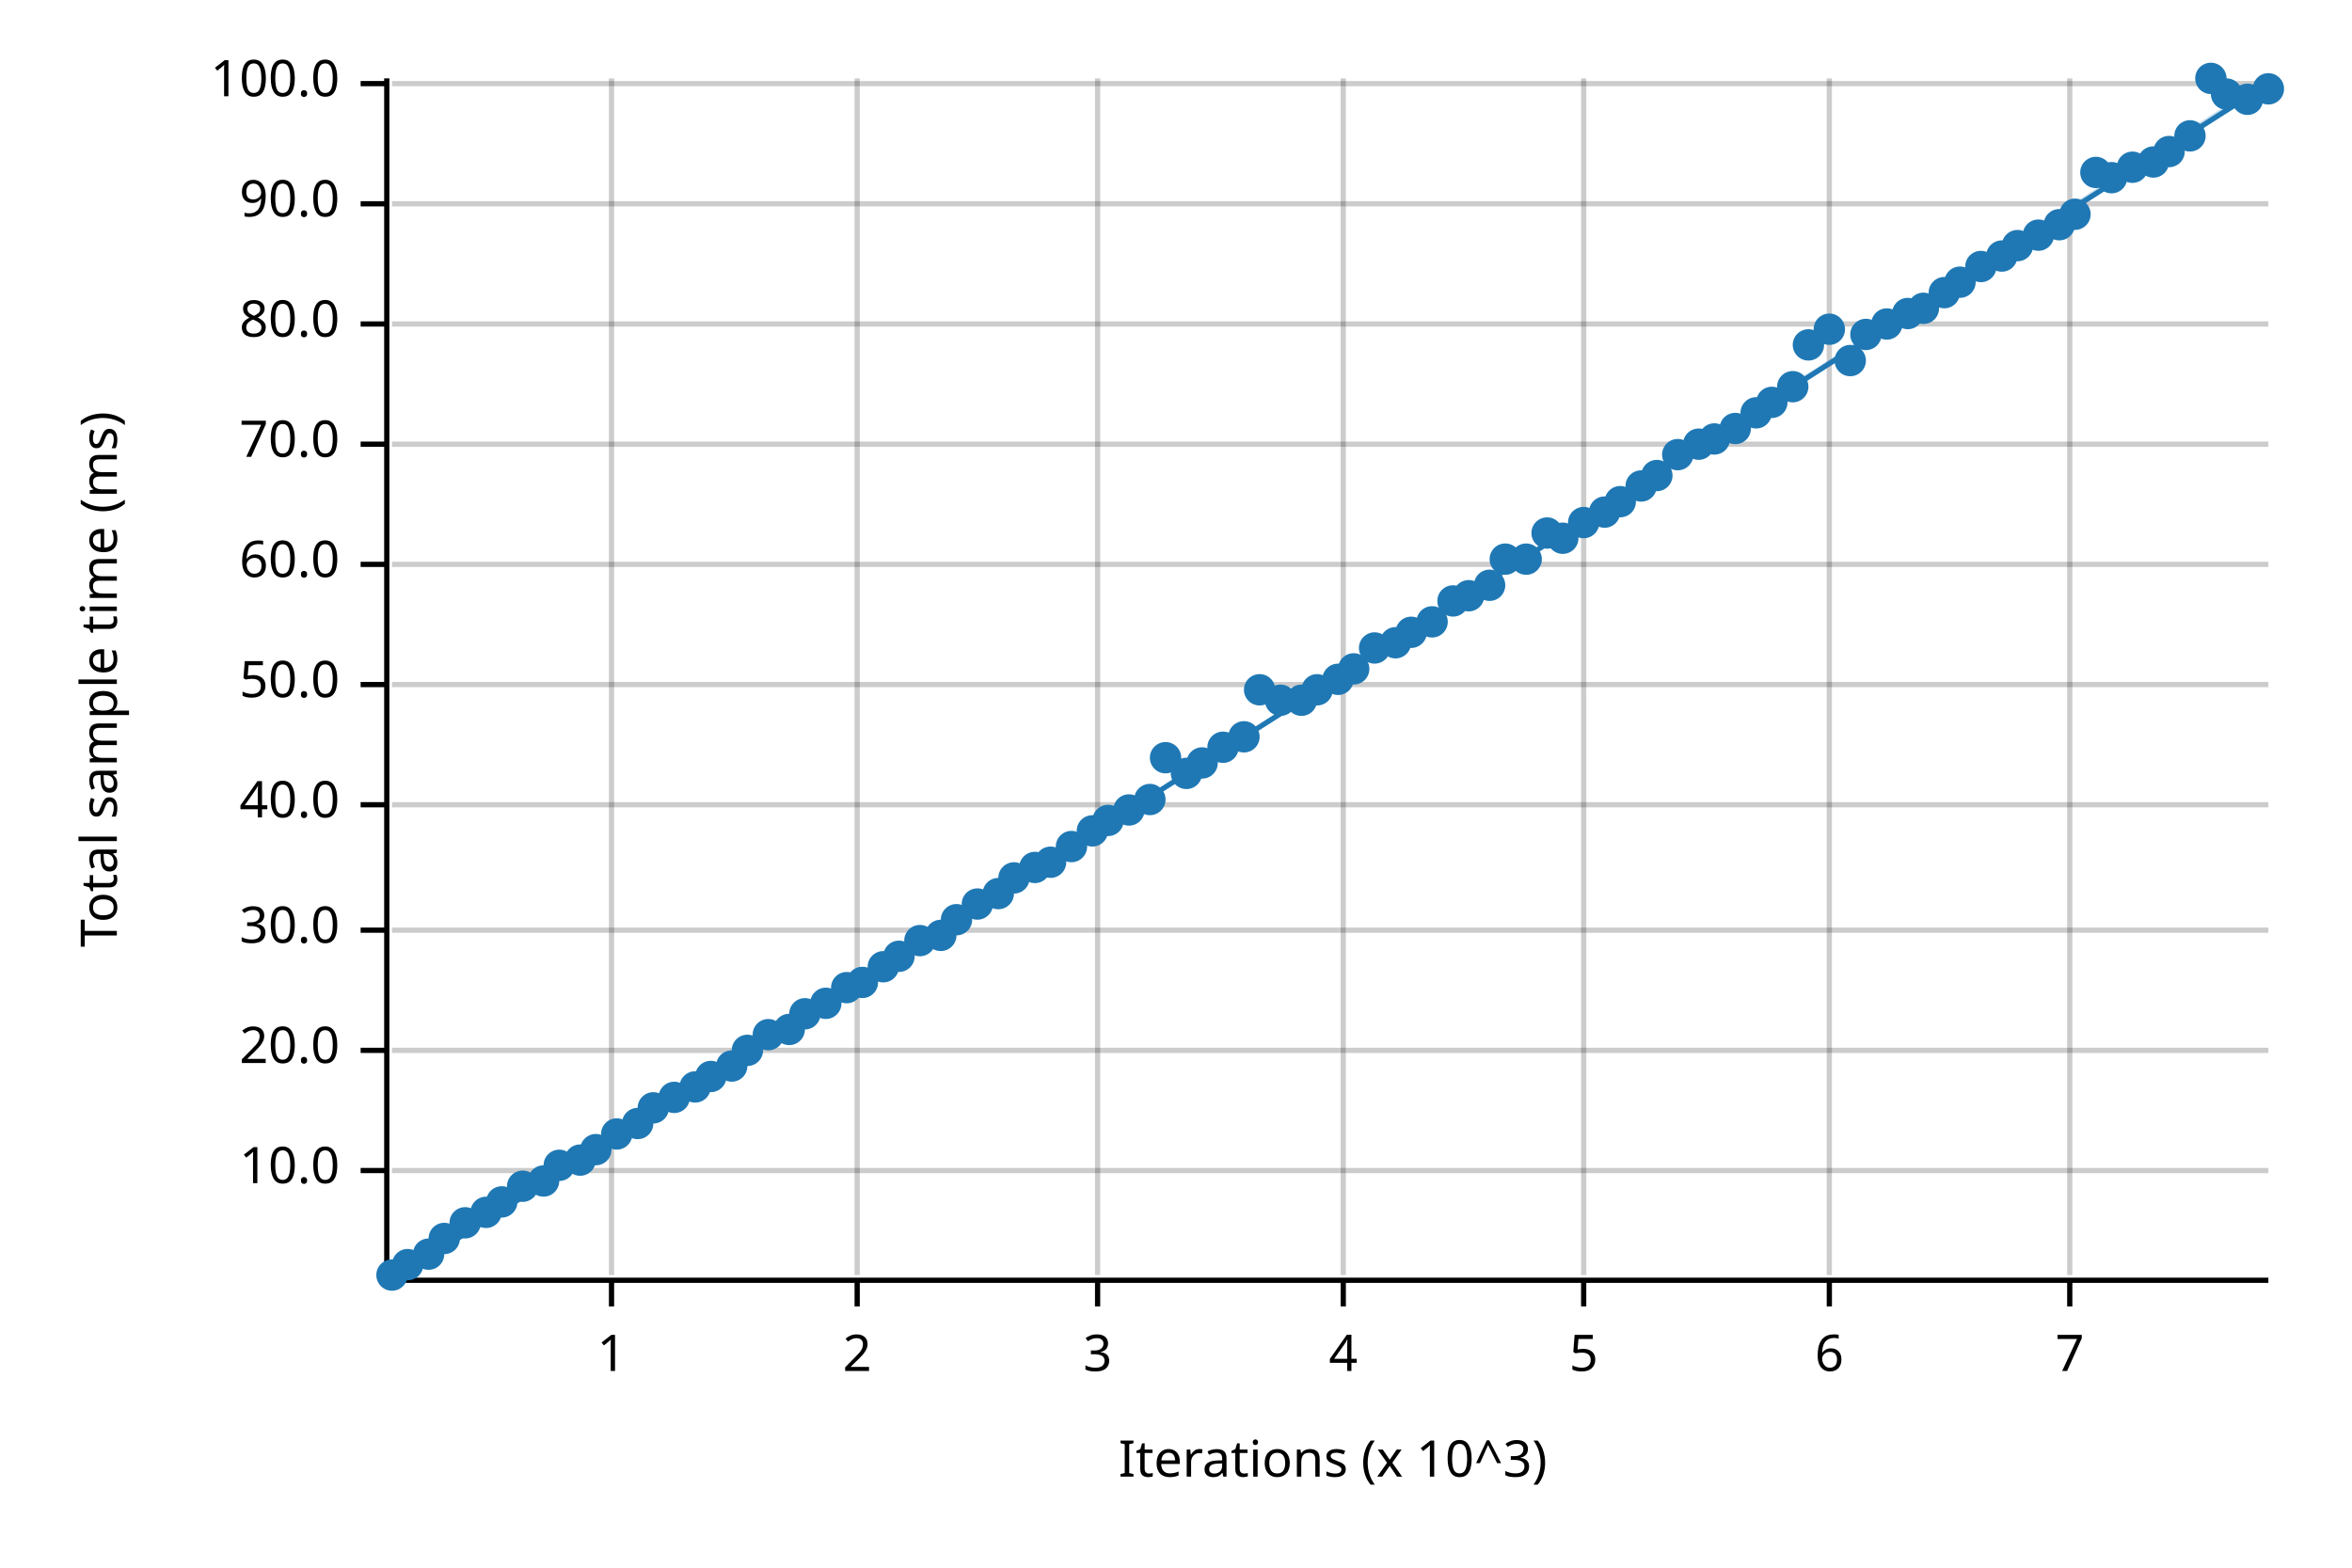
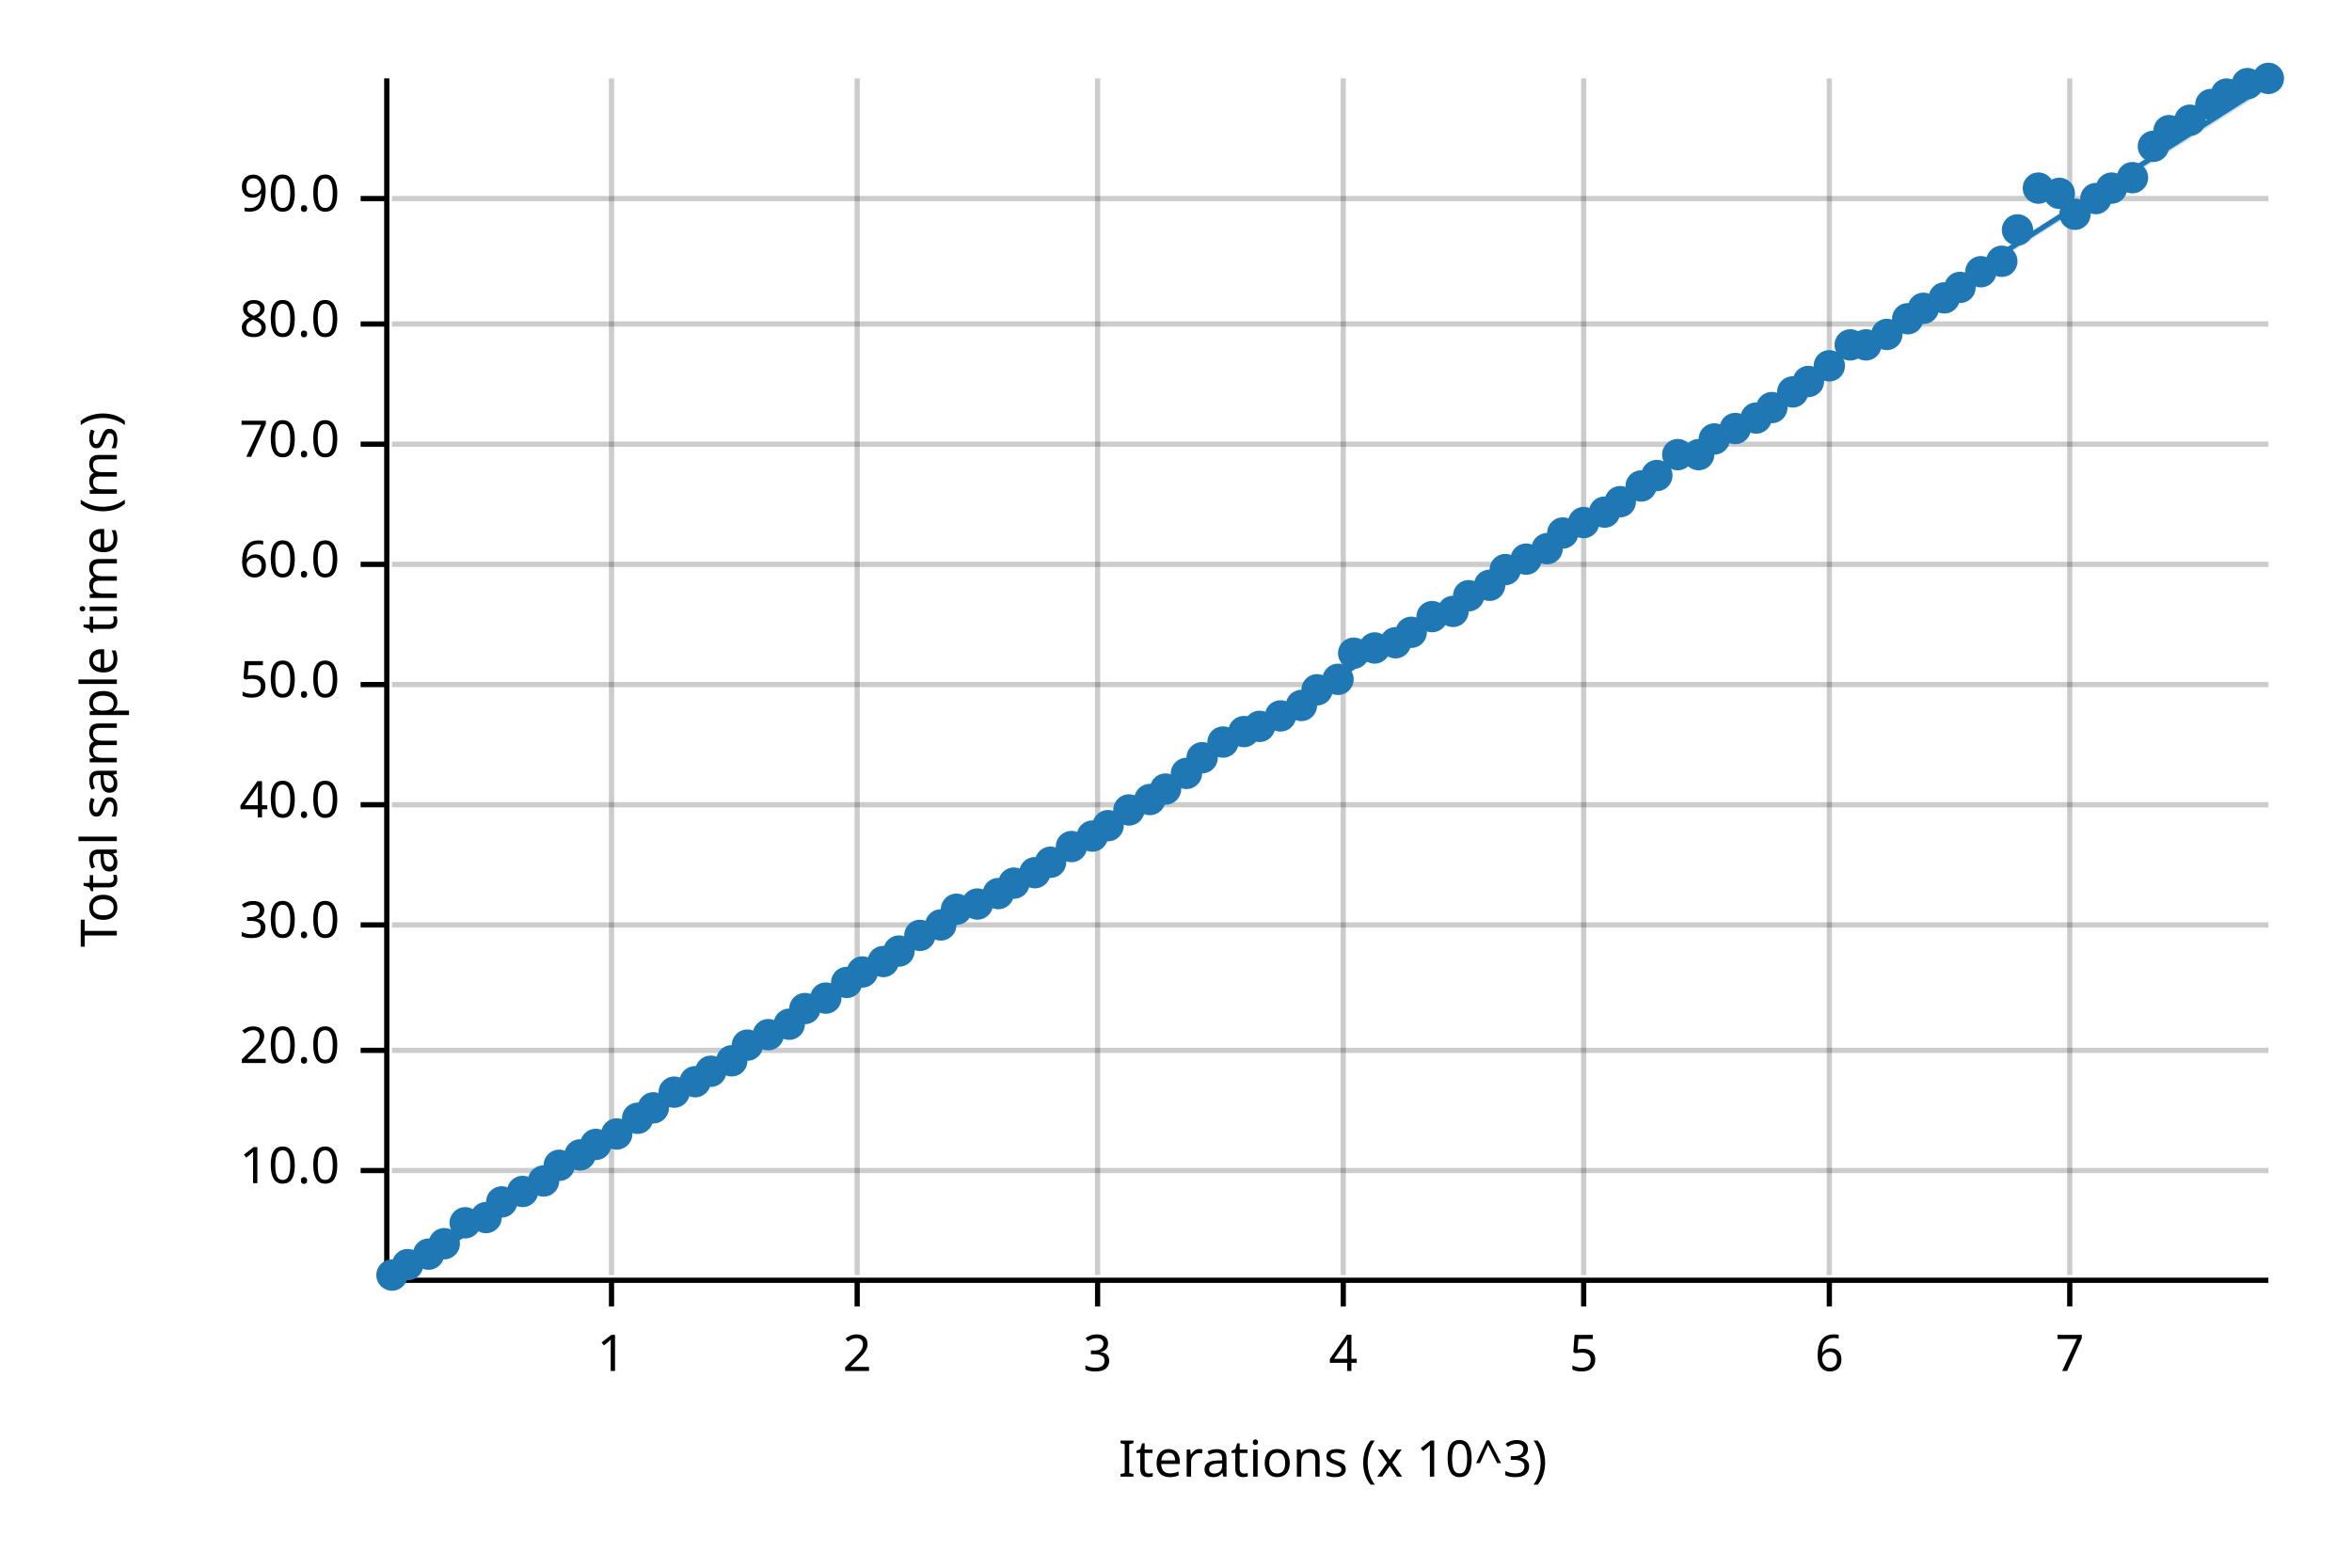
<svg xmlns="http://www.w3.org/2000/svg" width="450" height="300" viewBox="0 0 450 300">
  <text x="15" y="130" dy="0.76em" text-anchor="middle" font-family="sans-serif" font-size="9.677" opacity="1" fill="#000000" transform="rotate(270, 15, 130)">
Total sample time (ms)
</text>
  <text x="255" y="285" dy="-0.5ex" text-anchor="middle" font-family="sans-serif" font-size="9.677" opacity="1" fill="#000000">
Iterations (x 10^3)
</text>
  <line opacity="0.2" stroke="#000000" stroke-width="1" x1="117" y1="244" x2="117" y2="15" />
  <line opacity="0.2" stroke="#000000" stroke-width="1" x1="164" y1="244" x2="164" y2="15" />
  <line opacity="0.2" stroke="#000000" stroke-width="1" x1="210" y1="244" x2="210" y2="15" />
  <line opacity="0.2" stroke="#000000" stroke-width="1" x1="257" y1="244" x2="257" y2="15" />
  <line opacity="0.2" stroke="#000000" stroke-width="1" x1="303" y1="244" x2="303" y2="15" />
  <line opacity="0.2" stroke="#000000" stroke-width="1" x1="350" y1="244" x2="350" y2="15" />
  <line opacity="0.2" stroke="#000000" stroke-width="1" x1="396" y1="244" x2="396" y2="15" />
  <line opacity="0.2" stroke="#000000" stroke-width="1" x1="75" y1="224" x2="434" y2="224" />
  <line opacity="0.2" stroke="#000000" stroke-width="1" x1="75" y1="201" x2="434" y2="201" />
-   <line opacity="0.2" stroke="#000000" stroke-width="1" x1="75" y1="178" x2="434" y2="178" />
+   <line opacity="0.2" stroke="#000000" stroke-width="1" x1="75" y1="177" x2="434" y2="177" />
  <line opacity="0.2" stroke="#000000" stroke-width="1" x1="75" y1="154" x2="434" y2="154" />
  <line opacity="0.2" stroke="#000000" stroke-width="1" x1="75" y1="131" x2="434" y2="131" />
  <line opacity="0.2" stroke="#000000" stroke-width="1" x1="75" y1="108" x2="434" y2="108" />
  <line opacity="0.2" stroke="#000000" stroke-width="1" x1="75" y1="85" x2="434" y2="85" />
  <line opacity="0.2" stroke="#000000" stroke-width="1" x1="75" y1="62" x2="434" y2="62" />
-   <line opacity="0.2" stroke="#000000" stroke-width="1" x1="75" y1="39" x2="434" y2="39" />
-   <line opacity="0.2" stroke="#000000" stroke-width="1" x1="75" y1="16" x2="434" y2="16" />
+   <line opacity="0.2" stroke="#000000" stroke-width="1" x1="75" y1="38" x2="434" y2="38" />
  <polyline fill="none" opacity="1" stroke="#000000" stroke-width="1" points="74,15 74,244 " />
  <text x="65" y="224" dy="0.5ex" text-anchor="end" font-family="sans-serif" font-size="9.677" opacity="1" fill="#000000">
10.0
</text>
  <polyline fill="none" opacity="1" stroke="#000000" stroke-width="1" points="69,224 74,224 " />
  <text x="65" y="201" dy="0.5ex" text-anchor="end" font-family="sans-serif" font-size="9.677" opacity="1" fill="#000000">
20.0
</text>
  <polyline fill="none" opacity="1" stroke="#000000" stroke-width="1" points="69,201 74,201 " />
-   <text x="65" y="178" dy="0.5ex" text-anchor="end" font-family="sans-serif" font-size="9.677" opacity="1" fill="#000000">
+   <text x="65" y="177" dy="0.5ex" text-anchor="end" font-family="sans-serif" font-size="9.677" opacity="1" fill="#000000">
30.0
</text>
-   <polyline fill="none" opacity="1" stroke="#000000" stroke-width="1" points="69,178 74,178 " />
+   <polyline fill="none" opacity="1" stroke="#000000" stroke-width="1" points="69,177 74,177 " />
  <text x="65" y="154" dy="0.5ex" text-anchor="end" font-family="sans-serif" font-size="9.677" opacity="1" fill="#000000">
40.0
</text>
  <polyline fill="none" opacity="1" stroke="#000000" stroke-width="1" points="69,154 74,154 " />
  <text x="65" y="131" dy="0.5ex" text-anchor="end" font-family="sans-serif" font-size="9.677" opacity="1" fill="#000000">
50.0
</text>
  <polyline fill="none" opacity="1" stroke="#000000" stroke-width="1" points="69,131 74,131 " />
  <text x="65" y="108" dy="0.5ex" text-anchor="end" font-family="sans-serif" font-size="9.677" opacity="1" fill="#000000">
60.0
</text>
  <polyline fill="none" opacity="1" stroke="#000000" stroke-width="1" points="69,108 74,108 " />
  <text x="65" y="85" dy="0.5ex" text-anchor="end" font-family="sans-serif" font-size="9.677" opacity="1" fill="#000000">
70.0
</text>
  <polyline fill="none" opacity="1" stroke="#000000" stroke-width="1" points="69,85 74,85 " />
  <text x="65" y="62" dy="0.5ex" text-anchor="end" font-family="sans-serif" font-size="9.677" opacity="1" fill="#000000">
80.0
</text>
  <polyline fill="none" opacity="1" stroke="#000000" stroke-width="1" points="69,62 74,62 " />
-   <text x="65" y="39" dy="0.5ex" text-anchor="end" font-family="sans-serif" font-size="9.677" opacity="1" fill="#000000">
+   <text x="65" y="38" dy="0.5ex" text-anchor="end" font-family="sans-serif" font-size="9.677" opacity="1" fill="#000000">
90.0
</text>
-   <polyline fill="none" opacity="1" stroke="#000000" stroke-width="1" points="69,39 74,39 " />
-   <text x="65" y="16" dy="0.5ex" text-anchor="end" font-family="sans-serif" font-size="9.677" opacity="1" fill="#000000">
- 100.0
- </text>
-   <polyline fill="none" opacity="1" stroke="#000000" stroke-width="1" points="69,16 74,16 " />
+   <polyline fill="none" opacity="1" stroke="#000000" stroke-width="1" points="69,38 74,38 " />
  <polyline fill="none" opacity="1" stroke="#000000" stroke-width="1" points="75,245 434,245 " />
  <text x="117" y="255" dy="0.76em" text-anchor="middle" font-family="sans-serif" font-size="9.677" opacity="1" fill="#000000">
1
</text>
  <polyline fill="none" opacity="1" stroke="#000000" stroke-width="1" points="117,245 117,250 " />
  <text x="164" y="255" dy="0.76em" text-anchor="middle" font-family="sans-serif" font-size="9.677" opacity="1" fill="#000000">
2
</text>
  <polyline fill="none" opacity="1" stroke="#000000" stroke-width="1" points="164,245 164,250 " />
  <text x="210" y="255" dy="0.76em" text-anchor="middle" font-family="sans-serif" font-size="9.677" opacity="1" fill="#000000">
3
</text>
  <polyline fill="none" opacity="1" stroke="#000000" stroke-width="1" points="210,245 210,250 " />
  <text x="257" y="255" dy="0.76em" text-anchor="middle" font-family="sans-serif" font-size="9.677" opacity="1" fill="#000000">
4
</text>
  <polyline fill="none" opacity="1" stroke="#000000" stroke-width="1" points="257,245 257,250 " />
  <text x="303" y="255" dy="0.76em" text-anchor="middle" font-family="sans-serif" font-size="9.677" opacity="1" fill="#000000">
5
</text>
  <polyline fill="none" opacity="1" stroke="#000000" stroke-width="1" points="303,245 303,250 " />
  <text x="350" y="255" dy="0.76em" text-anchor="middle" font-family="sans-serif" font-size="9.677" opacity="1" fill="#000000">
6
</text>
  <polyline fill="none" opacity="1" stroke="#000000" stroke-width="1" points="350,245 350,250 " />
  <text x="396" y="255" dy="0.76em" text-anchor="middle" font-family="sans-serif" font-size="9.677" opacity="1" fill="#000000">
7
</text>
  <polyline fill="none" opacity="1" stroke="#000000" stroke-width="1" points="396,245 396,250 " />
  <circle cx="75" cy="244" r="3" opacity="1" fill="#1F78B4" stroke="none" stroke-width="1" />
  <circle cx="78" cy="242" r="3" opacity="1" fill="#1F78B4" stroke="none" stroke-width="1" />
  <circle cx="82" cy="240" r="3" opacity="1" fill="#1F78B4" stroke="none" stroke-width="1" />
-   <circle cx="85" cy="237" r="3" opacity="1" fill="#1F78B4" stroke="none" stroke-width="1" />
+   <circle cx="85" cy="238" r="3" opacity="1" fill="#1F78B4" stroke="none" stroke-width="1" />
  <circle cx="89" cy="234" r="3" opacity="1" fill="#1F78B4" stroke="none" stroke-width="1" />
-   <circle cx="93" cy="232" r="3" opacity="1" fill="#1F78B4" stroke="none" stroke-width="1" />
+   <circle cx="93" cy="233" r="3" opacity="1" fill="#1F78B4" stroke="none" stroke-width="1" />
  <circle cx="96" cy="230" r="3" opacity="1" fill="#1F78B4" stroke="none" stroke-width="1" />
-   <circle cx="100" cy="227" r="3" opacity="1" fill="#1F78B4" stroke="none" stroke-width="1" />
+   <circle cx="100" cy="228" r="3" opacity="1" fill="#1F78B4" stroke="none" stroke-width="1" />
  <circle cx="104" cy="226" r="3" opacity="1" fill="#1F78B4" stroke="none" stroke-width="1" />
  <circle cx="107" cy="223" r="3" opacity="1" fill="#1F78B4" stroke="none" stroke-width="1" />
-   <circle cx="111" cy="222" r="3" opacity="1" fill="#1F78B4" stroke="none" stroke-width="1" />
-   <circle cx="114" cy="220" r="3" opacity="1" fill="#1F78B4" stroke="none" stroke-width="1" />
+   <circle cx="111" cy="221" r="3" opacity="1" fill="#1F78B4" stroke="none" stroke-width="1" />
+   <circle cx="114" cy="219" r="3" opacity="1" fill="#1F78B4" stroke="none" stroke-width="1" />
  <circle cx="118" cy="217" r="3" opacity="1" fill="#1F78B4" stroke="none" stroke-width="1" />
-   <circle cx="122" cy="215" r="3" opacity="1" fill="#1F78B4" stroke="none" stroke-width="1" />
+   <circle cx="122" cy="214" r="3" opacity="1" fill="#1F78B4" stroke="none" stroke-width="1" />
  <circle cx="125" cy="212" r="3" opacity="1" fill="#1F78B4" stroke="none" stroke-width="1" />
-   <circle cx="129" cy="210" r="3" opacity="1" fill="#1F78B4" stroke="none" stroke-width="1" />
-   <circle cx="133" cy="208" r="3" opacity="1" fill="#1F78B4" stroke="none" stroke-width="1" />
-   <circle cx="136" cy="206" r="3" opacity="1" fill="#1F78B4" stroke="none" stroke-width="1" />
-   <circle cx="140" cy="204" r="3" opacity="1" fill="#1F78B4" stroke="none" stroke-width="1" />
-   <circle cx="143" cy="201" r="3" opacity="1" fill="#1F78B4" stroke="none" stroke-width="1" />
+   <circle cx="129" cy="209" r="3" opacity="1" fill="#1F78B4" stroke="none" stroke-width="1" />
+   <circle cx="133" cy="207" r="3" opacity="1" fill="#1F78B4" stroke="none" stroke-width="1" />
+   <circle cx="136" cy="205" r="3" opacity="1" fill="#1F78B4" stroke="none" stroke-width="1" />
+   <circle cx="140" cy="203" r="3" opacity="1" fill="#1F78B4" stroke="none" stroke-width="1" />
+   <circle cx="143" cy="200" r="3" opacity="1" fill="#1F78B4" stroke="none" stroke-width="1" />
  <circle cx="147" cy="198" r="3" opacity="1" fill="#1F78B4" stroke="none" stroke-width="1" />
-   <circle cx="151" cy="197" r="3" opacity="1" fill="#1F78B4" stroke="none" stroke-width="1" />
-   <circle cx="154" cy="194" r="3" opacity="1" fill="#1F78B4" stroke="none" stroke-width="1" />
-   <circle cx="158" cy="192" r="3" opacity="1" fill="#1F78B4" stroke="none" stroke-width="1" />
-   <circle cx="162" cy="189" r="3" opacity="1" fill="#1F78B4" stroke="none" stroke-width="1" />
-   <circle cx="165" cy="188" r="3" opacity="1" fill="#1F78B4" stroke="none" stroke-width="1" />
-   <circle cx="169" cy="185" r="3" opacity="1" fill="#1F78B4" stroke="none" stroke-width="1" />
-   <circle cx="172" cy="183" r="3" opacity="1" fill="#1F78B4" stroke="none" stroke-width="1" />
-   <circle cx="176" cy="180" r="3" opacity="1" fill="#1F78B4" stroke="none" stroke-width="1" />
-   <circle cx="180" cy="179" r="3" opacity="1" fill="#1F78B4" stroke="none" stroke-width="1" />
-   <circle cx="183" cy="176" r="3" opacity="1" fill="#1F78B4" stroke="none" stroke-width="1" />
+   <circle cx="151" cy="196" r="3" opacity="1" fill="#1F78B4" stroke="none" stroke-width="1" />
+   <circle cx="154" cy="193" r="3" opacity="1" fill="#1F78B4" stroke="none" stroke-width="1" />
+   <circle cx="158" cy="191" r="3" opacity="1" fill="#1F78B4" stroke="none" stroke-width="1" />
+   <circle cx="162" cy="188" r="3" opacity="1" fill="#1F78B4" stroke="none" stroke-width="1" />
+   <circle cx="165" cy="186" r="3" opacity="1" fill="#1F78B4" stroke="none" stroke-width="1" />
+   <circle cx="169" cy="184" r="3" opacity="1" fill="#1F78B4" stroke="none" stroke-width="1" />
+   <circle cx="172" cy="182" r="3" opacity="1" fill="#1F78B4" stroke="none" stroke-width="1" />
+   <circle cx="176" cy="179" r="3" opacity="1" fill="#1F78B4" stroke="none" stroke-width="1" />
+   <circle cx="180" cy="177" r="3" opacity="1" fill="#1F78B4" stroke="none" stroke-width="1" />
+   <circle cx="183" cy="174" r="3" opacity="1" fill="#1F78B4" stroke="none" stroke-width="1" />
  <circle cx="187" cy="173" r="3" opacity="1" fill="#1F78B4" stroke="none" stroke-width="1" />
  <circle cx="191" cy="171" r="3" opacity="1" fill="#1F78B4" stroke="none" stroke-width="1" />
-   <circle cx="194" cy="168" r="3" opacity="1" fill="#1F78B4" stroke="none" stroke-width="1" />
-   <circle cx="198" cy="166" r="3" opacity="1" fill="#1F78B4" stroke="none" stroke-width="1" />
+   <circle cx="194" cy="169" r="3" opacity="1" fill="#1F78B4" stroke="none" stroke-width="1" />
+   <circle cx="198" cy="167" r="3" opacity="1" fill="#1F78B4" stroke="none" stroke-width="1" />
  <circle cx="201" cy="165" r="3" opacity="1" fill="#1F78B4" stroke="none" stroke-width="1" />
  <circle cx="205" cy="162" r="3" opacity="1" fill="#1F78B4" stroke="none" stroke-width="1" />
-   <circle cx="209" cy="159" r="3" opacity="1" fill="#1F78B4" stroke="none" stroke-width="1" />
-   <circle cx="212" cy="157" r="3" opacity="1" fill="#1F78B4" stroke="none" stroke-width="1" />
+   <circle cx="209" cy="160" r="3" opacity="1" fill="#1F78B4" stroke="none" stroke-width="1" />
+   <circle cx="212" cy="158" r="3" opacity="1" fill="#1F78B4" stroke="none" stroke-width="1" />
  <circle cx="216" cy="155" r="3" opacity="1" fill="#1F78B4" stroke="none" stroke-width="1" />
  <circle cx="220" cy="153" r="3" opacity="1" fill="#1F78B4" stroke="none" stroke-width="1" />
-   <circle cx="223" cy="145" r="3" opacity="1" fill="#1F78B4" stroke="none" stroke-width="1" />
+   <circle cx="223" cy="151" r="3" opacity="1" fill="#1F78B4" stroke="none" stroke-width="1" />
  <circle cx="227" cy="148" r="3" opacity="1" fill="#1F78B4" stroke="none" stroke-width="1" />
-   <circle cx="230" cy="146" r="3" opacity="1" fill="#1F78B4" stroke="none" stroke-width="1" />
-   <circle cx="234" cy="143" r="3" opacity="1" fill="#1F78B4" stroke="none" stroke-width="1" />
-   <circle cx="238" cy="141" r="3" opacity="1" fill="#1F78B4" stroke="none" stroke-width="1" />
-   <circle cx="241" cy="132" r="3" opacity="1" fill="#1F78B4" stroke="none" stroke-width="1" />
-   <circle cx="245" cy="134" r="3" opacity="1" fill="#1F78B4" stroke="none" stroke-width="1" />
-   <circle cx="249" cy="134" r="3" opacity="1" fill="#1F78B4" stroke="none" stroke-width="1" />
+   <circle cx="230" cy="145" r="3" opacity="1" fill="#1F78B4" stroke="none" stroke-width="1" />
+   <circle cx="234" cy="142" r="3" opacity="1" fill="#1F78B4" stroke="none" stroke-width="1" />
+   <circle cx="238" cy="140" r="3" opacity="1" fill="#1F78B4" stroke="none" stroke-width="1" />
+   <circle cx="241" cy="139" r="3" opacity="1" fill="#1F78B4" stroke="none" stroke-width="1" />
+   <circle cx="245" cy="137" r="3" opacity="1" fill="#1F78B4" stroke="none" stroke-width="1" />
+   <circle cx="249" cy="135" r="3" opacity="1" fill="#1F78B4" stroke="none" stroke-width="1" />
  <circle cx="252" cy="132" r="3" opacity="1" fill="#1F78B4" stroke="none" stroke-width="1" />
  <circle cx="256" cy="130" r="3" opacity="1" fill="#1F78B4" stroke="none" stroke-width="1" />
-   <circle cx="259" cy="128" r="3" opacity="1" fill="#1F78B4" stroke="none" stroke-width="1" />
+   <circle cx="259" cy="125" r="3" opacity="1" fill="#1F78B4" stroke="none" stroke-width="1" />
  <circle cx="263" cy="124" r="3" opacity="1" fill="#1F78B4" stroke="none" stroke-width="1" />
  <circle cx="267" cy="123" r="3" opacity="1" fill="#1F78B4" stroke="none" stroke-width="1" />
  <circle cx="270" cy="121" r="3" opacity="1" fill="#1F78B4" stroke="none" stroke-width="1" />
-   <circle cx="274" cy="119" r="3" opacity="1" fill="#1F78B4" stroke="none" stroke-width="1" />
-   <circle cx="278" cy="115" r="3" opacity="1" fill="#1F78B4" stroke="none" stroke-width="1" />
+   <circle cx="274" cy="118" r="3" opacity="1" fill="#1F78B4" stroke="none" stroke-width="1" />
+   <circle cx="278" cy="117" r="3" opacity="1" fill="#1F78B4" stroke="none" stroke-width="1" />
  <circle cx="281" cy="114" r="3" opacity="1" fill="#1F78B4" stroke="none" stroke-width="1" />
  <circle cx="285" cy="112" r="3" opacity="1" fill="#1F78B4" stroke="none" stroke-width="1" />
-   <circle cx="288" cy="107" r="3" opacity="1" fill="#1F78B4" stroke="none" stroke-width="1" />
+   <circle cx="288" cy="109" r="3" opacity="1" fill="#1F78B4" stroke="none" stroke-width="1" />
  <circle cx="292" cy="107" r="3" opacity="1" fill="#1F78B4" stroke="none" stroke-width="1" />
-   <circle cx="296" cy="102" r="3" opacity="1" fill="#1F78B4" stroke="none" stroke-width="1" />
-   <circle cx="299" cy="103" r="3" opacity="1" fill="#1F78B4" stroke="none" stroke-width="1" />
+   <circle cx="296" cy="105" r="3" opacity="1" fill="#1F78B4" stroke="none" stroke-width="1" />
+   <circle cx="299" cy="102" r="3" opacity="1" fill="#1F78B4" stroke="none" stroke-width="1" />
  <circle cx="303" cy="100" r="3" opacity="1" fill="#1F78B4" stroke="none" stroke-width="1" />
  <circle cx="307" cy="98" r="3" opacity="1" fill="#1F78B4" stroke="none" stroke-width="1" />
  <circle cx="310" cy="96" r="3" opacity="1" fill="#1F78B4" stroke="none" stroke-width="1" />
  <circle cx="314" cy="93" r="3" opacity="1" fill="#1F78B4" stroke="none" stroke-width="1" />
  <circle cx="317" cy="91" r="3" opacity="1" fill="#1F78B4" stroke="none" stroke-width="1" />
  <circle cx="321" cy="87" r="3" opacity="1" fill="#1F78B4" stroke="none" stroke-width="1" />
-   <circle cx="325" cy="85" r="3" opacity="1" fill="#1F78B4" stroke="none" stroke-width="1" />
+   <circle cx="325" cy="87" r="3" opacity="1" fill="#1F78B4" stroke="none" stroke-width="1" />
  <circle cx="328" cy="84" r="3" opacity="1" fill="#1F78B4" stroke="none" stroke-width="1" />
  <circle cx="332" cy="82" r="3" opacity="1" fill="#1F78B4" stroke="none" stroke-width="1" />
-   <circle cx="336" cy="79" r="3" opacity="1" fill="#1F78B4" stroke="none" stroke-width="1" />
-   <circle cx="339" cy="77" r="3" opacity="1" fill="#1F78B4" stroke="none" stroke-width="1" />
-   <circle cx="343" cy="74" r="3" opacity="1" fill="#1F78B4" stroke="none" stroke-width="1" />
-   <circle cx="346" cy="66" r="3" opacity="1" fill="#1F78B4" stroke="none" stroke-width="1" />
-   <circle cx="350" cy="63" r="3" opacity="1" fill="#1F78B4" stroke="none" stroke-width="1" />
-   <circle cx="354" cy="69" r="3" opacity="1" fill="#1F78B4" stroke="none" stroke-width="1" />
-   <circle cx="357" cy="64" r="3" opacity="1" fill="#1F78B4" stroke="none" stroke-width="1" />
-   <circle cx="361" cy="62" r="3" opacity="1" fill="#1F78B4" stroke="none" stroke-width="1" />
-   <circle cx="365" cy="60" r="3" opacity="1" fill="#1F78B4" stroke="none" stroke-width="1" />
+   <circle cx="336" cy="80" r="3" opacity="1" fill="#1F78B4" stroke="none" stroke-width="1" />
+   <circle cx="339" cy="78" r="3" opacity="1" fill="#1F78B4" stroke="none" stroke-width="1" />
+   <circle cx="343" cy="75" r="3" opacity="1" fill="#1F78B4" stroke="none" stroke-width="1" />
+   <circle cx="346" cy="73" r="3" opacity="1" fill="#1F78B4" stroke="none" stroke-width="1" />
+   <circle cx="350" cy="70" r="3" opacity="1" fill="#1F78B4" stroke="none" stroke-width="1" />
+   <circle cx="354" cy="66" r="3" opacity="1" fill="#1F78B4" stroke="none" stroke-width="1" />
+   <circle cx="357" cy="66" r="3" opacity="1" fill="#1F78B4" stroke="none" stroke-width="1" />
+   <circle cx="361" cy="64" r="3" opacity="1" fill="#1F78B4" stroke="none" stroke-width="1" />
+   <circle cx="365" cy="61" r="3" opacity="1" fill="#1F78B4" stroke="none" stroke-width="1" />
  <circle cx="368" cy="59" r="3" opacity="1" fill="#1F78B4" stroke="none" stroke-width="1" />
-   <circle cx="372" cy="56" r="3" opacity="1" fill="#1F78B4" stroke="none" stroke-width="1" />
-   <circle cx="375" cy="54" r="3" opacity="1" fill="#1F78B4" stroke="none" stroke-width="1" />
-   <circle cx="379" cy="51" r="3" opacity="1" fill="#1F78B4" stroke="none" stroke-width="1" />
-   <circle cx="383" cy="49" r="3" opacity="1" fill="#1F78B4" stroke="none" stroke-width="1" />
-   <circle cx="386" cy="47" r="3" opacity="1" fill="#1F78B4" stroke="none" stroke-width="1" />
-   <circle cx="390" cy="45" r="3" opacity="1" fill="#1F78B4" stroke="none" stroke-width="1" />
-   <circle cx="394" cy="43" r="3" opacity="1" fill="#1F78B4" stroke="none" stroke-width="1" />
+   <circle cx="372" cy="57" r="3" opacity="1" fill="#1F78B4" stroke="none" stroke-width="1" />
+   <circle cx="375" cy="55" r="3" opacity="1" fill="#1F78B4" stroke="none" stroke-width="1" />
+   <circle cx="379" cy="52" r="3" opacity="1" fill="#1F78B4" stroke="none" stroke-width="1" />
+   <circle cx="383" cy="50" r="3" opacity="1" fill="#1F78B4" stroke="none" stroke-width="1" />
+   <circle cx="386" cy="44" r="3" opacity="1" fill="#1F78B4" stroke="none" stroke-width="1" />
+   <circle cx="390" cy="36" r="3" opacity="1" fill="#1F78B4" stroke="none" stroke-width="1" />
+   <circle cx="394" cy="37" r="3" opacity="1" fill="#1F78B4" stroke="none" stroke-width="1" />
  <circle cx="397" cy="41" r="3" opacity="1" fill="#1F78B4" stroke="none" stroke-width="1" />
-   <circle cx="401" cy="33" r="3" opacity="1" fill="#1F78B4" stroke="none" stroke-width="1" />
-   <circle cx="404" cy="34" r="3" opacity="1" fill="#1F78B4" stroke="none" stroke-width="1" />
-   <circle cx="408" cy="32" r="3" opacity="1" fill="#1F78B4" stroke="none" stroke-width="1" />
-   <circle cx="412" cy="31" r="3" opacity="1" fill="#1F78B4" stroke="none" stroke-width="1" />
-   <circle cx="415" cy="29" r="3" opacity="1" fill="#1F78B4" stroke="none" stroke-width="1" />
-   <circle cx="419" cy="26" r="3" opacity="1" fill="#1F78B4" stroke="none" stroke-width="1" />
-   <circle cx="423" cy="15" r="3" opacity="1" fill="#1F78B4" stroke="none" stroke-width="1" />
+   <circle cx="401" cy="38" r="3" opacity="1" fill="#1F78B4" stroke="none" stroke-width="1" />
+   <circle cx="404" cy="36" r="3" opacity="1" fill="#1F78B4" stroke="none" stroke-width="1" />
+   <circle cx="408" cy="34" r="3" opacity="1" fill="#1F78B4" stroke="none" stroke-width="1" />
+   <circle cx="412" cy="28" r="3" opacity="1" fill="#1F78B4" stroke="none" stroke-width="1" />
+   <circle cx="415" cy="25" r="3" opacity="1" fill="#1F78B4" stroke="none" stroke-width="1" />
+   <circle cx="419" cy="23" r="3" opacity="1" fill="#1F78B4" stroke="none" stroke-width="1" />
+   <circle cx="423" cy="20" r="3" opacity="1" fill="#1F78B4" stroke="none" stroke-width="1" />
  <circle cx="426" cy="18" r="3" opacity="1" fill="#1F78B4" stroke="none" stroke-width="1" />
-   <circle cx="430" cy="19" r="3" opacity="1" fill="#1F78B4" stroke="none" stroke-width="1" />
-   <circle cx="434" cy="17" r="3" opacity="1" fill="#1F78B4" stroke="none" stroke-width="1" />
+   <circle cx="430" cy="16" r="3" opacity="1" fill="#1F78B4" stroke="none" stroke-width="1" />
+   <circle cx="434" cy="15" r="3" opacity="1" fill="#1F78B4" stroke="none" stroke-width="1" />
  <polyline fill="none" opacity="1" stroke="#1F78B4" stroke-width="1" points="75,245 434,16 " />
-   <polygon opacity="0.25" fill="#1F78B4" points="75,245 434,16 434,15 " />
+   <polygon opacity="0.25" fill="#1F78B4" points="75,245 434,17 434,16 " />
</svg>
